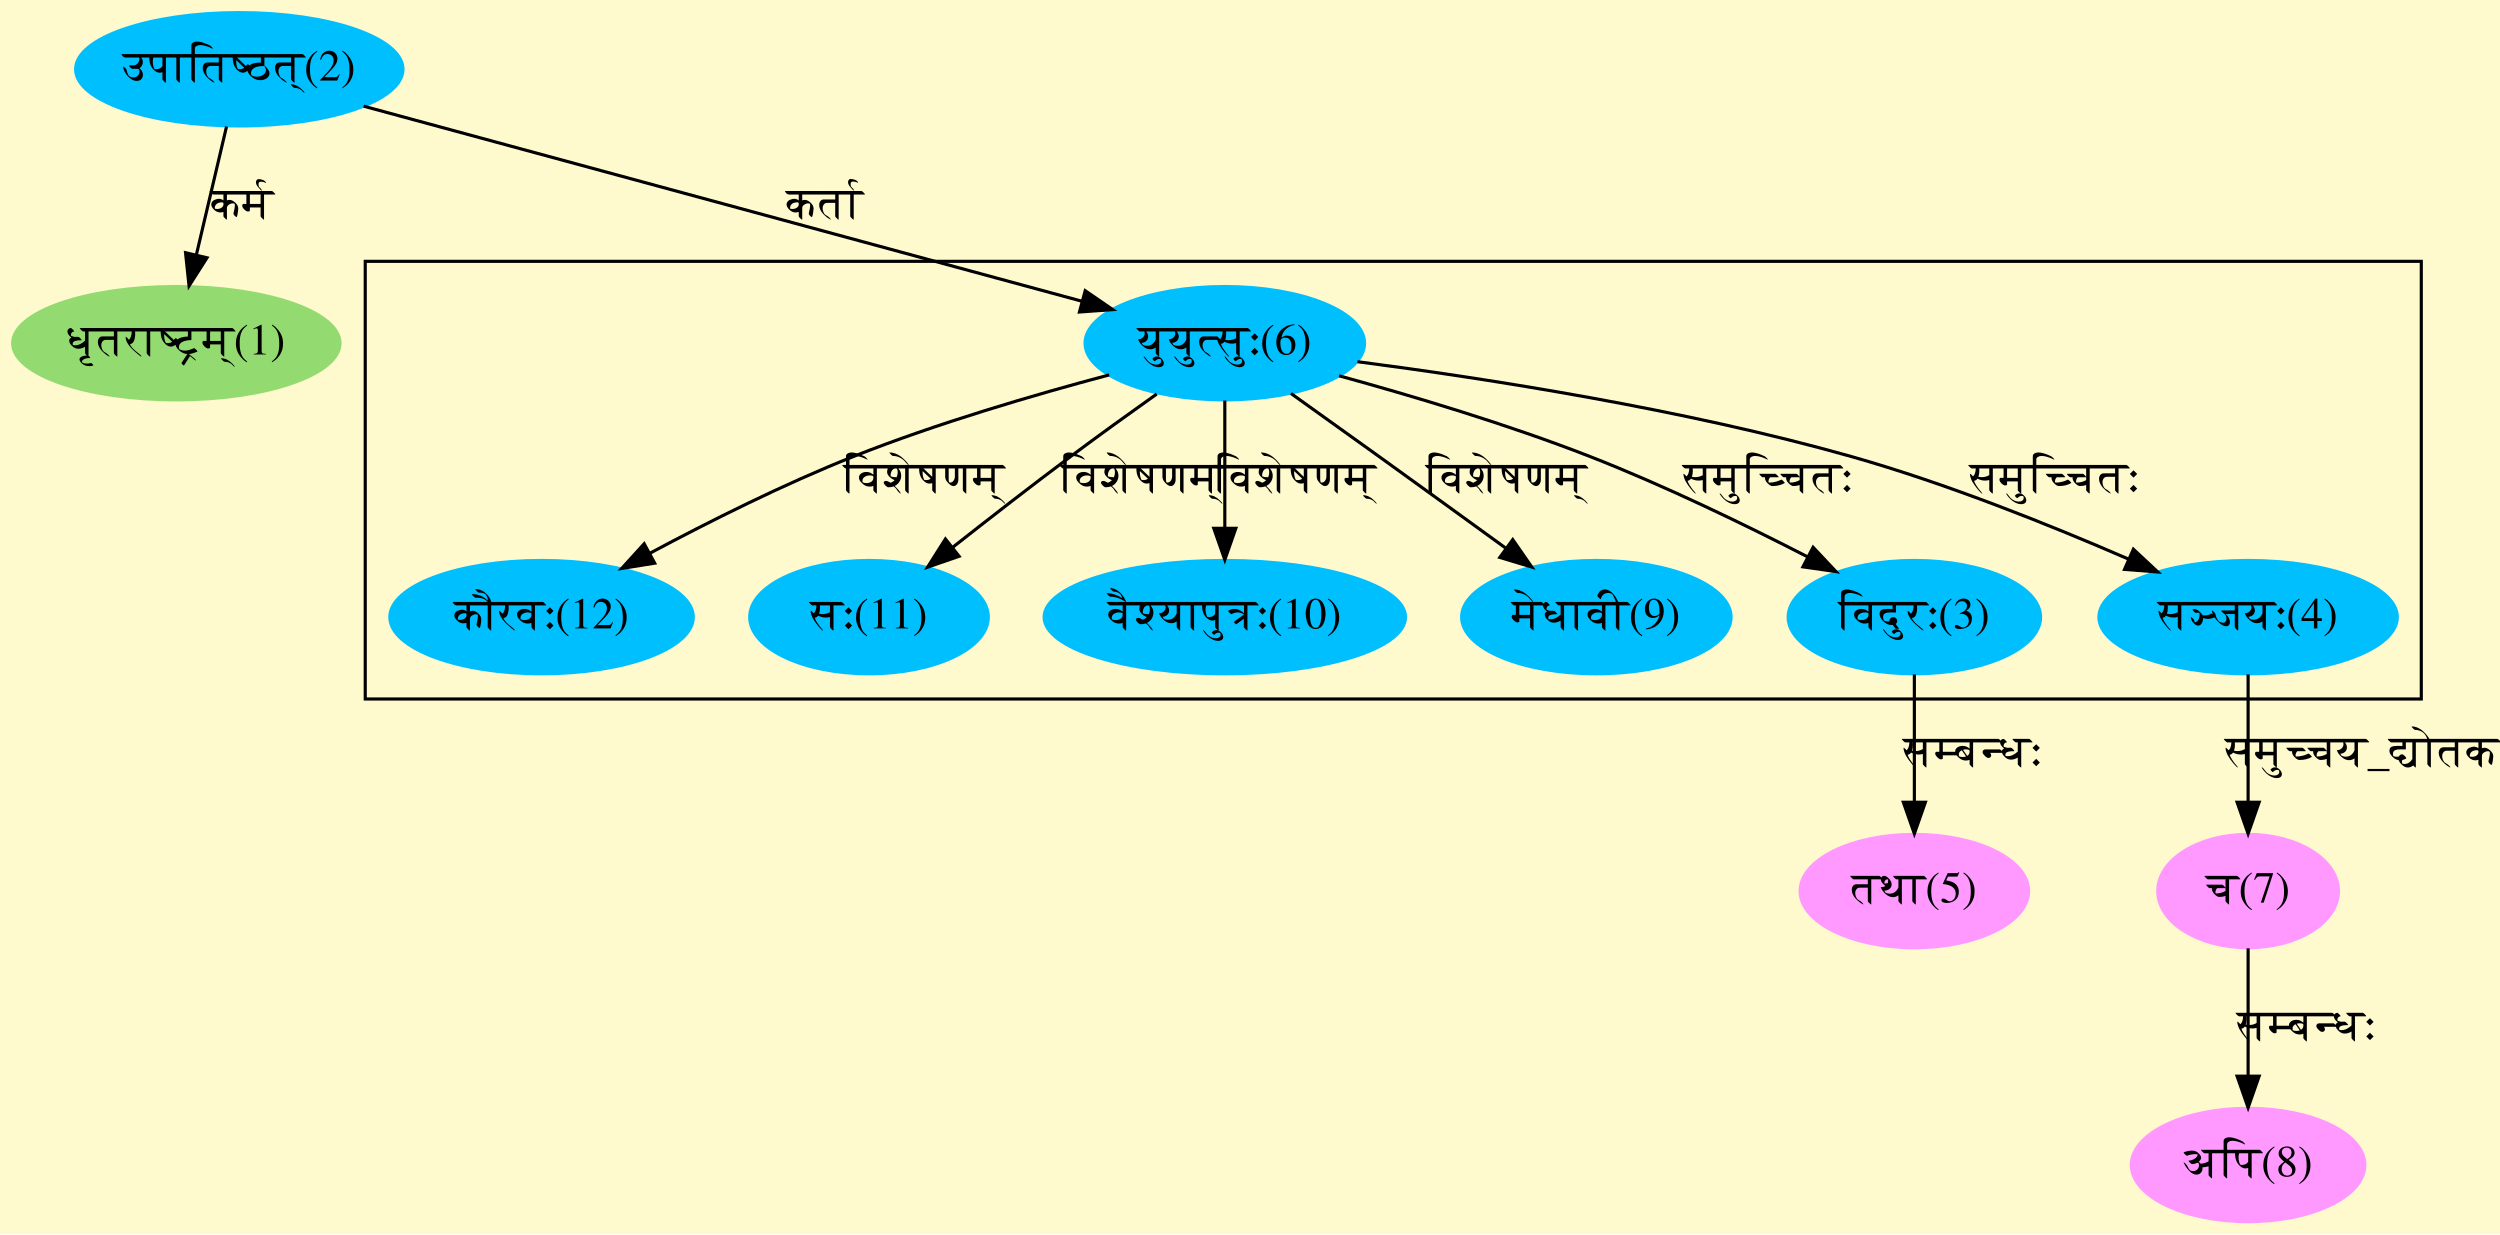
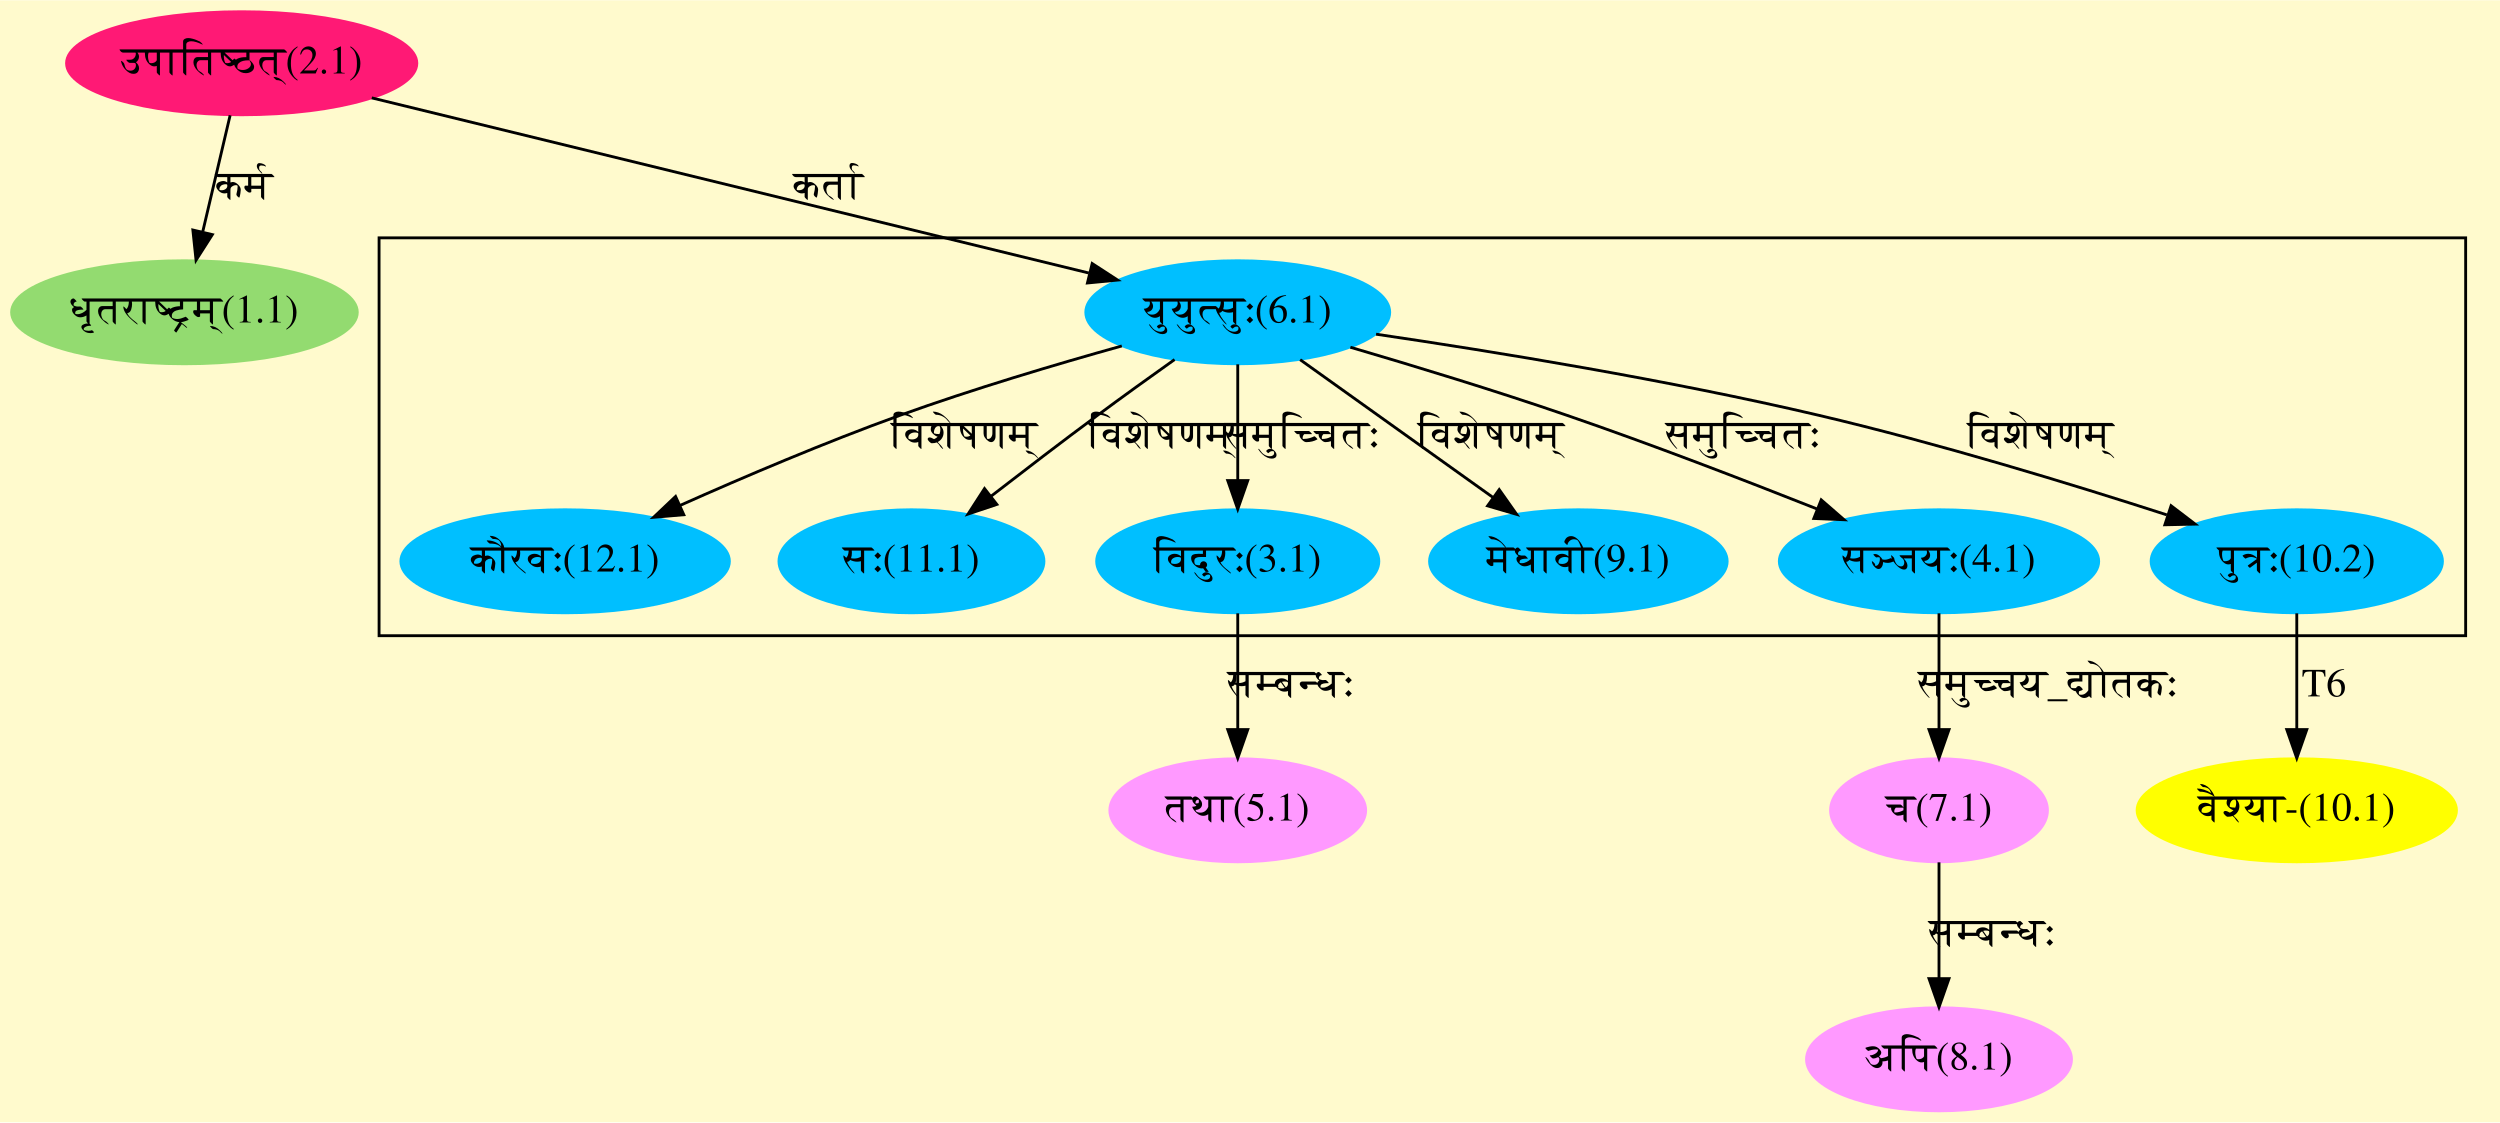
- <svg xmlns="http://www.w3.org/2000/svg" width="794pt" height="392pt" viewBox="0.00 0.00 794.00 392.00">
+ <svg xmlns="http://www.w3.org/2000/svg" width="873pt" height="392pt" viewBox="0.00 0.00 873.44 392.00">
  <g id="graph0" class="graph" transform="scale(1 1) rotate(0) translate(4 388)">
-     <polygon fill="#fffacd" stroke="transparent" points="-4,4 -4,-388 790,-388 790,4 -4,4" />
+     <polygon fill="#fffacd" stroke="transparent" points="-4,4 -4,-388 869.44,-388 869.44,4 -4,4" />
    <g id="clust1" class="cluster">
-       <polygon fill="#fffacd" stroke="black" points="112,-166 112,-305 765,-305 765,-166 112,-166" />
+       <polygon fill="#fffacd" stroke="black" points="128.44,-166 128.44,-305 857.44,-305 857.44,-166 128.44,-166" />
    </g>
    <g id="node1" class="node">
-       <ellipse fill="#00bfff" stroke="#00bfff" cx="604" cy="-192" rx="40.09" ry="18" />
-       <text text-anchor="middle" x="604" y="-188.3" font-family="Times,serif" font-size="14.00">विदुरः(3)</text>
+       <ellipse fill="#00bfff" stroke="#00bfff" cx="428.44" cy="-192" rx="49.29" ry="18" />
+       <text text-anchor="middle" x="428.44" y="-188.3" font-family="Times,serif" font-size="14.00">विदुरः(3.1)</text>
    </g>
    <g id="node2" class="node">
-       <ellipse fill="#00bfff" stroke="#00bfff" cx="385" cy="-279" rx="44.39" ry="18" />
-       <text text-anchor="middle" x="385" y="-275.3" font-family="Times,serif" font-size="14.00">युयुत्सुः(6)</text>
+       <ellipse fill="#00bfff" stroke="#00bfff" cx="428.44" cy="-279" rx="53.09" ry="18" />
+       <text text-anchor="middle" x="428.44" y="-275.3" font-family="Times,serif" font-size="14.00">युयुत्सुः(6.1)</text>
    </g>
    <g id="edge2" class="edge">
-       <path fill="none" stroke="black" d="M570.16,-211.11C550.35,-221.29 524.65,-233.76 501,-243 474.84,-253.22 444.42,-262.3 421.29,-268.65" />
-       <polygon fill="black" stroke="black" points="571.84,-214.19 579.1,-206.47 568.61,-207.97 571.84,-214.19" />
-       <text text-anchor="middle" x="557.5" y="-231.8" font-family="Times,serif" font-size="14.00">समुच्चितः</text>
+       <path fill="none" stroke="black" d="M428.44,-220.27C428.44,-233.58 428.44,-249.19 428.44,-260.82" />
+       <polygon fill="black" stroke="black" points="431.94,-220.2 428.44,-210.2 424.94,-220.2 431.94,-220.2" />
+       <text text-anchor="middle" x="450.94" y="-231.8" font-family="Times,serif" font-size="14.00">समुच्चितः</text>
    </g>
    <g id="node9" class="node">
-       <ellipse fill="#00bfff" stroke="#00bfff" cx="72" cy="-366" rx="51.99" ry="18" />
-       <text text-anchor="middle" x="72" y="-362.3" font-family="Times,serif" font-size="14.00">उपातिष्ठत्(2)</text>
+       <ellipse fill="#ff1975" stroke="#ff1975" cx="80.44" cy="-366" rx="61.19" ry="18" />
+       <text text-anchor="middle" x="80.44" y="-362.3" font-family="Times,serif" font-size="14.00">उपातिष्ठत्(2.1)</text>
    </g>
    <g id="edge5" class="edge">
-       <path fill="none" stroke="black" d="M339.6,-292.33C278.19,-309 169.68,-338.47 111.49,-354.28" />
-       <polygon fill="black" stroke="black" points="340.66,-295.67 349.4,-289.67 338.83,-288.91 340.66,-295.67" />
-       <text text-anchor="middle" x="258" y="-318.8" font-family="Times,serif" font-size="14.00">कर्ता</text>
+       <path fill="none" stroke="black" d="M376.41,-292.71C308.41,-309.32 190.44,-338.13 125.88,-353.9" />
+       <polygon fill="black" stroke="black" points="377.58,-296.03 386.47,-290.25 375.92,-289.23 377.58,-296.03" />
+       <text text-anchor="middle" x="285.44" y="-318.8" font-family="Times,serif" font-size="14.00">कर्ता</text>
    </g>
    <g id="node3" class="node">
-       <ellipse fill="#00bfff" stroke="#00bfff" cx="710" cy="-192" rx="47.39" ry="18" />
-       <text text-anchor="middle" x="710" y="-188.3" font-family="Times,serif" font-size="14.00">सञ्जयः(4)</text>
+       <ellipse fill="#00bfff" stroke="#00bfff" cx="673.44" cy="-192" rx="55.79" ry="18" />
+       <text text-anchor="middle" x="673.44" y="-188.3" font-family="Times,serif" font-size="14.00">सञ्जयः(4.1)</text>
    </g>
    <g id="edge3" class="edge">
-       <path fill="none" stroke="black" d="M671.96,-210.45C647.31,-221.16 614.28,-234.42 584,-243 530.84,-258.05 467.76,-267.83 427.1,-273.13" />
-       <polygon fill="black" stroke="black" points="673.56,-213.57 681.3,-206.34 670.74,-207.16 673.56,-213.57" />
-       <text text-anchor="middle" x="648.5" y="-231.8" font-family="Times,serif" font-size="14.00">समुच्चितः</text>
+       <path fill="none" stroke="black" d="M631,-210.21C605.73,-220.23 572.95,-232.85 543.44,-243 518.48,-251.59 490.11,-260.23 467.79,-266.78" />
+       <polygon fill="black" stroke="black" points="632.29,-213.46 640.29,-206.51 629.7,-206.96 632.29,-213.46" />
+       <text text-anchor="middle" x="604.94" y="-231.8" font-family="Times,serif" font-size="14.00">समुच्चितः</text>
    </g>
    <g id="node4" class="node">
-       <ellipse fill="#00bfff" stroke="#00bfff" cx="503" cy="-192" rx="42.79" ry="18" />
-       <text text-anchor="middle" x="503" y="-188.3" font-family="Times,serif" font-size="14.00">मेधावी(9)</text>
+       <ellipse fill="#00bfff" stroke="#00bfff" cx="547.44" cy="-192" rx="51.99" ry="18" />
+       <text text-anchor="middle" x="547.44" y="-188.3" font-family="Times,serif" font-size="14.00">मेधावी(9.1)</text>
    </g>
    <g id="edge8" class="edge">
-       <path fill="none" stroke="black" d="M474.32,-213.84C461.93,-222.83 447.27,-233.45 434,-243 424.83,-249.59 414.68,-256.85 406,-263.04" />
-       <polygon fill="black" stroke="black" points="476.45,-216.62 482.49,-207.91 472.34,-210.96 476.45,-216.62" />
-       <text text-anchor="middle" x="474.5" y="-231.8" font-family="Times,serif" font-size="14.00">विशेषणम्</text>
+       <path fill="none" stroke="black" d="M517.65,-214.28C496.7,-229.24 469.15,-248.93 450.24,-262.43" />
+       <polygon fill="black" stroke="black" points="519.79,-217.05 525.89,-208.39 515.72,-211.36 519.79,-217.05" />
+       <text text-anchor="middle" x="516.94" y="-231.8" font-family="Times,serif" font-size="14.00">विशेषणम्</text>
    </g>
    <g id="node5" class="node">
-       <ellipse fill="#00bfff" stroke="#00bfff" cx="385" cy="-192" rx="57.39" ry="18" />
-       <text text-anchor="middle" x="385" y="-188.3" font-family="Times,serif" font-size="14.00">वैश्यापुत्रः(10)</text>
+       <ellipse fill="#00bfff" stroke="#00bfff" cx="798.44" cy="-192" rx="50.89" ry="18" />
+       <text text-anchor="middle" x="798.44" y="-188.3" font-family="Times,serif" font-size="14.00">पुत्रः(10.2)</text>
+     </g>
+     <g id="edge10" class="edge">
+       <path fill="none" stroke="black" d="M753.04,-208.21C719.68,-218.99 673.1,-233.21 631.44,-243 579.05,-255.31 518.1,-265.25 476.76,-271.34" />
+       <polygon fill="black" stroke="black" points="754.52,-211.41 762.95,-204.98 752.35,-204.75 754.52,-211.41" />
+       <text text-anchor="middle" x="708.94" y="-231.8" font-family="Times,serif" font-size="14.00">विशेषणम्</text>
+     </g>
+     <g id="node6" class="node">
+       <ellipse fill="#00bfff" stroke="#00bfff" cx="314.44" cy="-192" rx="46.29" ry="18" />
+       <text text-anchor="middle" x="314.44" y="-188.3" font-family="Times,serif" font-size="14.00">सः(11.1)</text>
+     </g>
+     <g id="edge11" class="edge">
+       <path fill="none" stroke="black" d="M342.17,-214.67C353.64,-223.55 367.11,-233.86 379.44,-243 388.18,-249.48 397.9,-256.47 406.37,-262.48" />
+       <polygon fill="black" stroke="black" points="344.27,-211.87 334.22,-208.5 339.97,-217.4 344.27,-211.87" />
+       <text text-anchor="middle" x="401.94" y="-231.8" font-family="Times,serif" font-size="14.00">विशेषणम्</text>
+     </g>
+     <g id="node7" class="node">
+       <ellipse fill="#00bfff" stroke="#00bfff" cx="193.44" cy="-192" rx="57.39" ry="18" />
+       <text text-anchor="middle" x="193.44" y="-188.3" font-family="Times,serif" font-size="14.00">कौरवः(12.1)</text>
+     </g>
+     <g id="edge12" class="edge">
+       <path fill="none" stroke="black" d="M233.53,-211.49C255.91,-221.47 284.44,-233.62 310.44,-243 335.87,-252.17 364.98,-260.82 387.93,-267.23" />
+       <polygon fill="black" stroke="black" points="234.9,-208.27 224.34,-207.36 232.03,-214.65 234.9,-208.27" />
+       <text text-anchor="middle" x="332.94" y="-231.8" font-family="Times,serif" font-size="14.00">विशेषणम्</text>
+     </g>
+     <g id="node8" class="node">
+       <ellipse fill="#93db70" stroke="#93db70" cx="60.44" cy="-279" rx="60.39" ry="18" />
+       <text text-anchor="middle" x="60.44" y="-275.3" font-family="Times,serif" font-size="14.00">धृतराष्ट्रम्(1.1)</text>
+     </g>
+     <g id="edge1" class="edge">
+       <path fill="none" stroke="black" d="M66.86,-307.27C69.99,-320.58 73.67,-336.19 76.4,-347.82" />
+       <polygon fill="black" stroke="black" points="70.19,-306.13 64.49,-297.2 63.38,-307.74 70.19,-306.13" />
+       <text text-anchor="middle" x="81.44" y="-318.8" font-family="Times,serif" font-size="14.00">कर्म</text>
+     </g>
+     <g id="node10" class="node">
+       <ellipse fill="#ff99ff" stroke="#ff99ff" cx="428.44" cy="-105" rx="44.69" ry="18" />
+       <text text-anchor="middle" x="428.44" y="-101.3" font-family="Times,serif" font-size="14.00">तथा(5.1)</text>
+     </g>
+     <g id="edge4" class="edge">
+       <path fill="none" stroke="black" d="M428.44,-133.27C428.44,-146.58 428.44,-162.19 428.44,-173.82" />
+       <polygon fill="black" stroke="black" points="431.94,-133.2 428.44,-123.2 424.94,-133.2 431.94,-133.2" />
+       <text text-anchor="middle" x="446.94" y="-144.8" font-family="Times,serif" font-size="14.00">सम्बन्धः</text>
+     </g>
+     <g id="node11" class="node">
+       <ellipse fill="#ff99ff" stroke="#ff99ff" cx="673.44" cy="-105" rx="37.89" ry="18" />
+       <text text-anchor="middle" x="673.44" y="-101.3" font-family="Times,serif" font-size="14.00">च(7.1)</text>
+     </g>
+     <g id="edge6" class="edge">
+       <path fill="none" stroke="black" d="M673.44,-133.27C673.44,-146.58 673.44,-162.19 673.44,-173.82" />
+       <polygon fill="black" stroke="black" points="676.94,-133.2 673.44,-123.2 669.94,-133.2 676.94,-133.2" />
+       <text text-anchor="middle" x="711.44" y="-144.8" font-family="Times,serif" font-size="14.00">समुच्चय_द्योतकः</text>
+     </g>
+     <g id="node12" class="node">
+       <ellipse fill="#ff99ff" stroke="#ff99ff" cx="673.44" cy="-18" rx="46.29" ry="18" />
+       <text text-anchor="middle" x="673.44" y="-14.3" font-family="Times,serif" font-size="14.00">अपि(8.1)</text>
+     </g>
+     <g id="edge7" class="edge">
+       <path fill="none" stroke="black" d="M673.44,-46.27C673.44,-59.58 673.44,-75.19 673.44,-86.82" />
+       <polygon fill="black" stroke="black" points="676.94,-46.2 673.44,-36.2 669.94,-46.2 676.94,-46.2" />
+       <text text-anchor="middle" x="691.94" y="-57.8" font-family="Times,serif" font-size="14.00">सम्बन्धः</text>
+     </g>
+     <g id="node13" class="node">
+       <ellipse fill="#ffff00" stroke="#ffff00" cx="798.44" cy="-105" rx="55.79" ry="18" />
+       <text text-anchor="middle" x="798.44" y="-101.3" font-family="Times,serif" font-size="14.00">वैश्या-(10.1)</text>
    </g>
    <g id="edge9" class="edge">
-       <path fill="none" stroke="black" d="M385,-220.27C385,-233.58 385,-249.19 385,-260.82" />
-       <polygon fill="black" stroke="black" points="388.5,-220.2 385,-210.2 381.5,-220.2 388.5,-220.2" />
-       <text text-anchor="middle" x="407.5" y="-231.8" font-family="Times,serif" font-size="14.00">विशेषणम्</text>
-     </g>
-     <g id="node6" class="node">
-       <ellipse fill="#00bfff" stroke="#00bfff" cx="272" cy="-192" rx="37.89" ry="18" />
-       <text text-anchor="middle" x="272" y="-188.3" font-family="Times,serif" font-size="14.00">सः(11)</text>
-     </g>
-     <g id="edge10" class="edge">
-       <path fill="none" stroke="black" d="M298.5,-214.12C309.95,-223.13 323.54,-233.7 336,-243 344.87,-249.63 354.8,-256.77 363.38,-262.86" />
-       <polygon fill="black" stroke="black" points="300.61,-211.33 290.6,-207.87 296.27,-216.82 300.61,-211.33" />
-       <text text-anchor="middle" x="358.5" y="-231.8" font-family="Times,serif" font-size="14.00">विशेषणम्</text>
-     </g>
-     <g id="node7" class="node">
-       <ellipse fill="#00bfff" stroke="#00bfff" cx="168" cy="-192" rx="48.19" ry="18" />
-       <text text-anchor="middle" x="168" y="-188.3" font-family="Times,serif" font-size="14.00">कौरवः(12)</text>
-     </g>
-     <g id="edge11" class="edge">
-       <path fill="none" stroke="black" d="M202.49,-212.34C221.2,-222.34 244.95,-234.25 267,-243 293.61,-253.57 324.69,-262.66 348.27,-268.93" />
-       <polygon fill="black" stroke="black" points="203.93,-209.14 193.46,-207.46 200.59,-215.3 203.93,-209.14" />
-       <text text-anchor="middle" x="289.5" y="-231.8" font-family="Times,serif" font-size="14.00">विशेषणम्</text>
-     </g>
-     <g id="node8" class="node">
-       <ellipse fill="#93db70" stroke="#93db70" cx="52" cy="-279" rx="51.99" ry="18" />
-       <text text-anchor="middle" x="52" y="-275.3" font-family="Times,serif" font-size="14.00">धृतराष्ट्रम्(1)</text>
-     </g>
-     <g id="edge1" class="edge">
-       <path fill="none" stroke="black" d="M58.41,-307.27C61.54,-320.58 65.22,-336.19 67.95,-347.82" />
-       <polygon fill="black" stroke="black" points="61.74,-306.13 56.04,-297.2 54.93,-307.74 61.74,-306.13" />
-       <text text-anchor="middle" x="73" y="-318.8" font-family="Times,serif" font-size="14.00">कर्म</text>
-     </g>
-     <g id="node10" class="node">
-       <ellipse fill="#ff99ff" stroke="#ff99ff" cx="604" cy="-105" rx="36.29" ry="18" />
-       <text text-anchor="middle" x="604" y="-101.3" font-family="Times,serif" font-size="14.00">तथा(5)</text>
-     </g>
-     <g id="edge4" class="edge">
-       <path fill="none" stroke="black" d="M604,-133.27C604,-146.58 604,-162.19 604,-173.82" />
-       <polygon fill="black" stroke="black" points="607.5,-133.2 604,-123.2 600.5,-133.2 607.5,-133.2" />
-       <text text-anchor="middle" x="622.5" y="-144.8" font-family="Times,serif" font-size="14.00">सम्बन्धः</text>
-     </g>
-     <g id="node11" class="node">
-       <ellipse fill="#ff99ff" stroke="#ff99ff" cx="710" cy="-105" rx="28.7" ry="18" />
-       <text text-anchor="middle" x="710" y="-101.3" font-family="Times,serif" font-size="14.00">च(7)</text>
-     </g>
-     <g id="edge6" class="edge">
-       <path fill="none" stroke="black" d="M710,-133.27C710,-146.58 710,-162.19 710,-173.82" />
-       <polygon fill="black" stroke="black" points="713.5,-133.2 710,-123.2 706.5,-133.2 713.5,-133.2" />
-       <text text-anchor="middle" x="748" y="-144.8" font-family="Times,serif" font-size="14.00">समुच्चय_द्योतकः</text>
-     </g>
-     <g id="node12" class="node">
-       <ellipse fill="#ff99ff" stroke="#ff99ff" cx="710" cy="-18" rx="37.09" ry="18" />
-       <text text-anchor="middle" x="710" y="-14.3" font-family="Times,serif" font-size="14.00">अपि(8)</text>
-     </g>
-     <g id="edge7" class="edge">
-       <path fill="none" stroke="black" d="M710,-46.27C710,-59.58 710,-75.19 710,-86.82" />
-       <polygon fill="black" stroke="black" points="713.5,-46.2 710,-36.2 706.5,-46.2 713.5,-46.2" />
-       <text text-anchor="middle" x="728.5" y="-57.8" font-family="Times,serif" font-size="14.00">सम्बन्धः</text>
+       <path fill="none" stroke="black" d="M798.44,-133.27C798.44,-146.58 798.44,-162.19 798.44,-173.82" />
+       <polygon fill="black" stroke="black" points="801.94,-133.2 798.44,-123.2 794.94,-133.2 801.94,-133.2" />
+       <text text-anchor="middle" x="807.94" y="-144.8" font-family="Times,serif" font-size="14.00">T6</text>
    </g>
  </g>
</svg>
